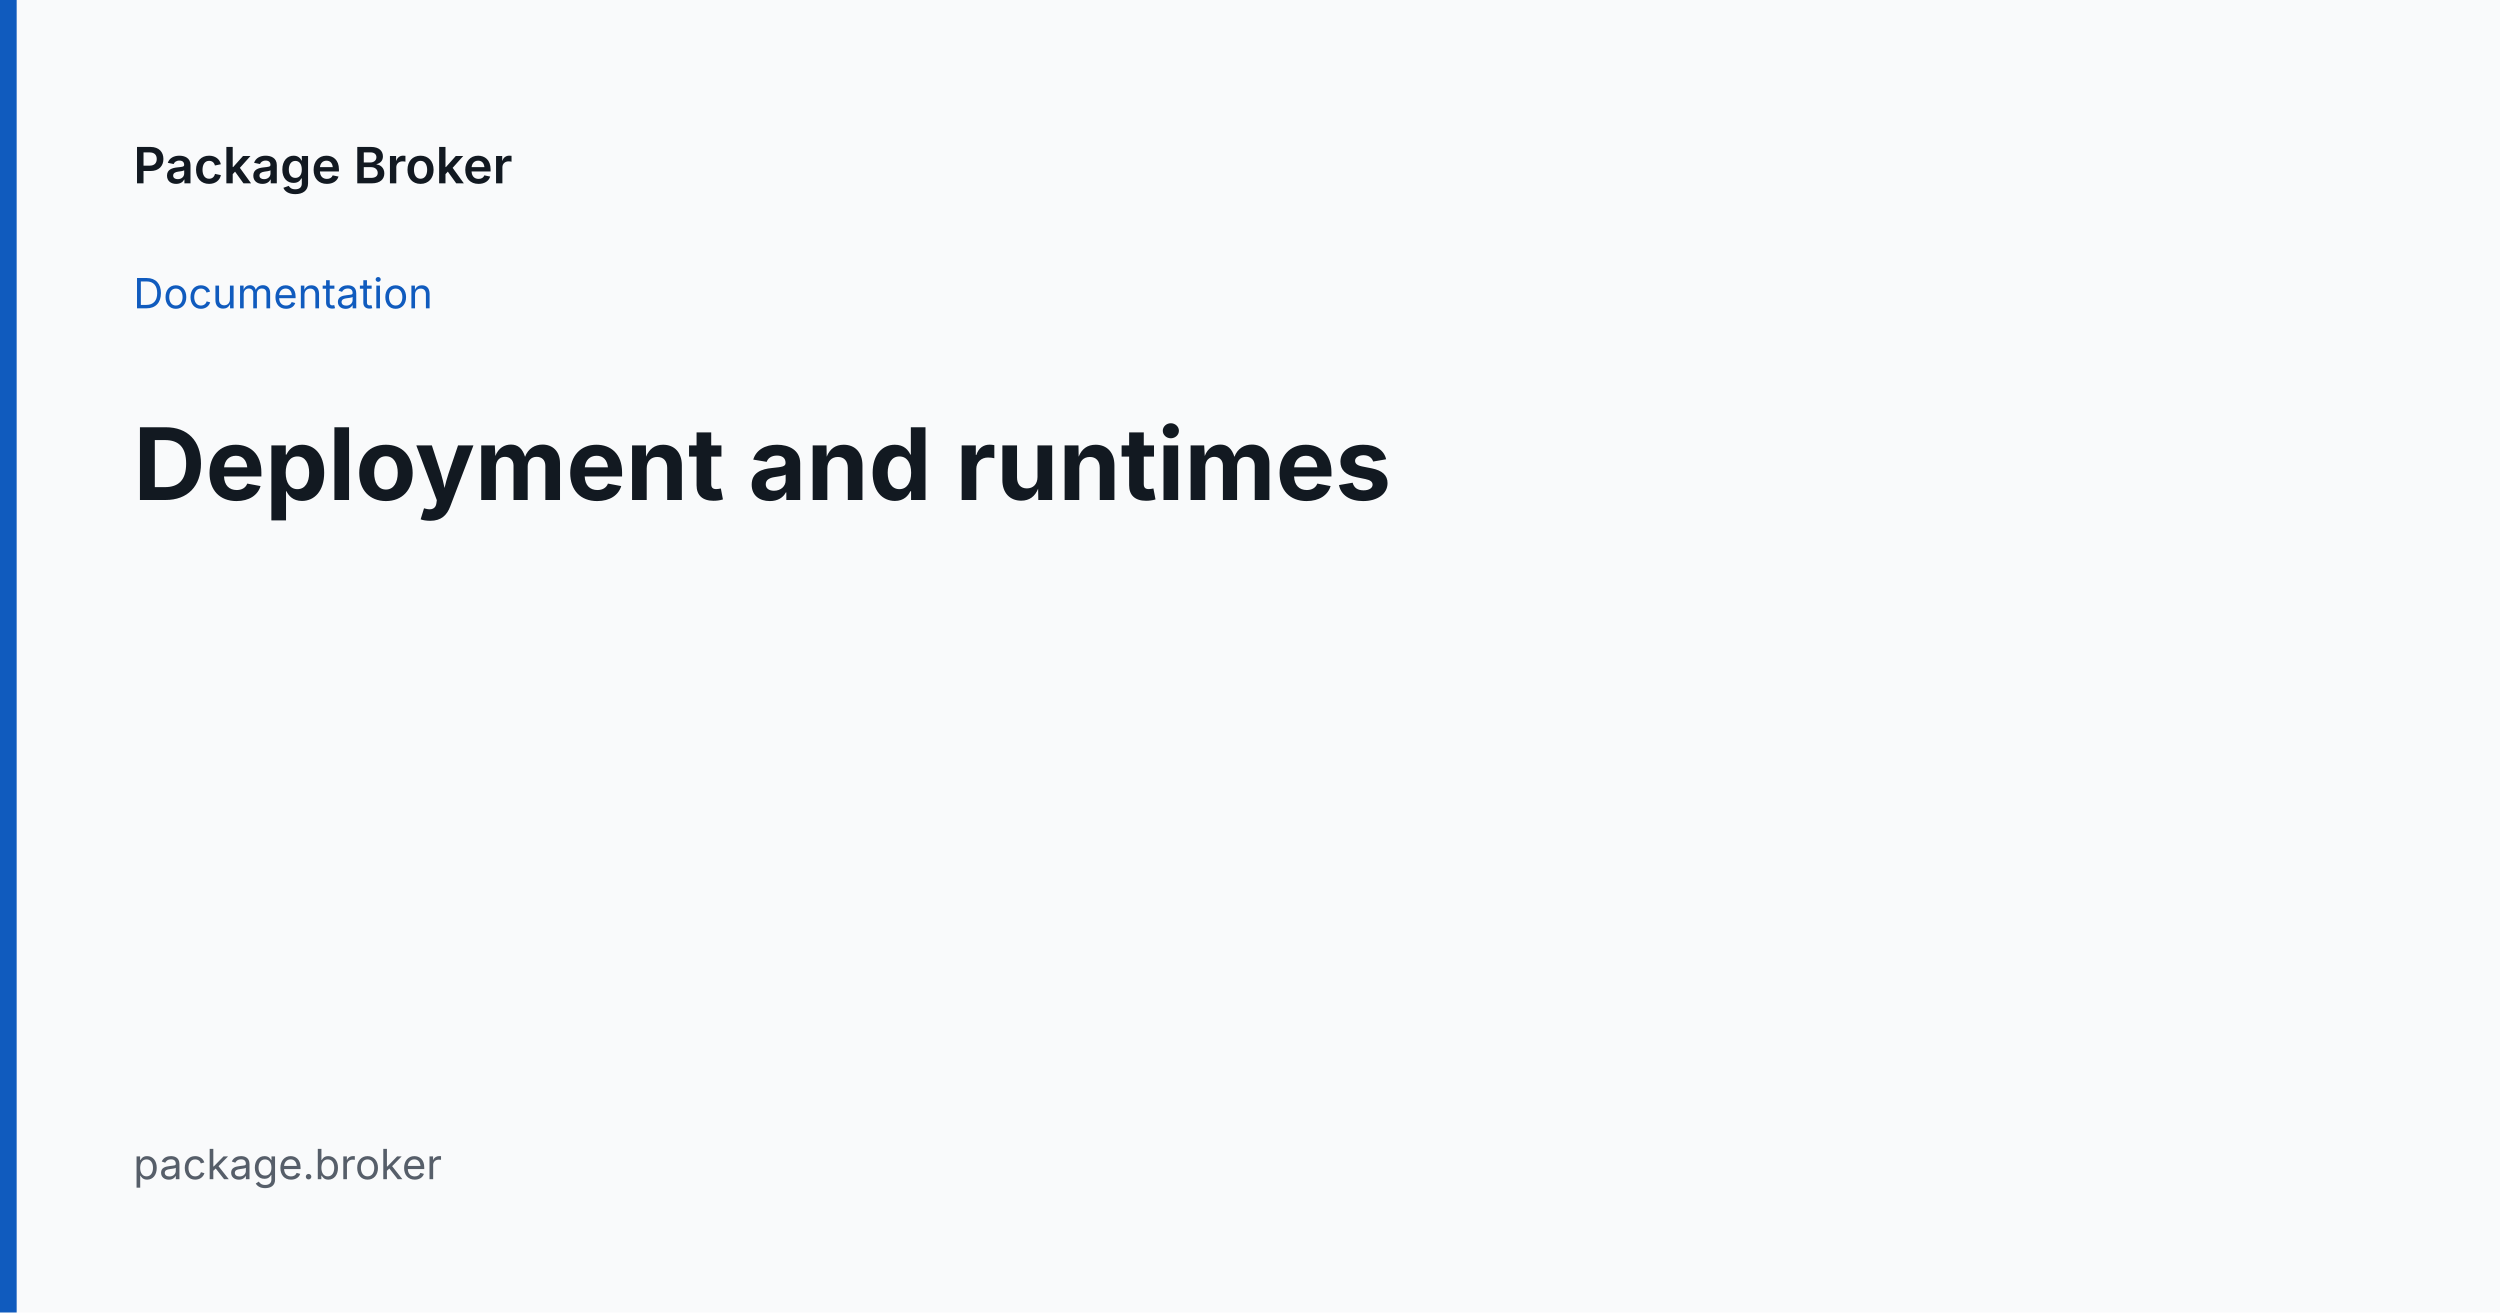
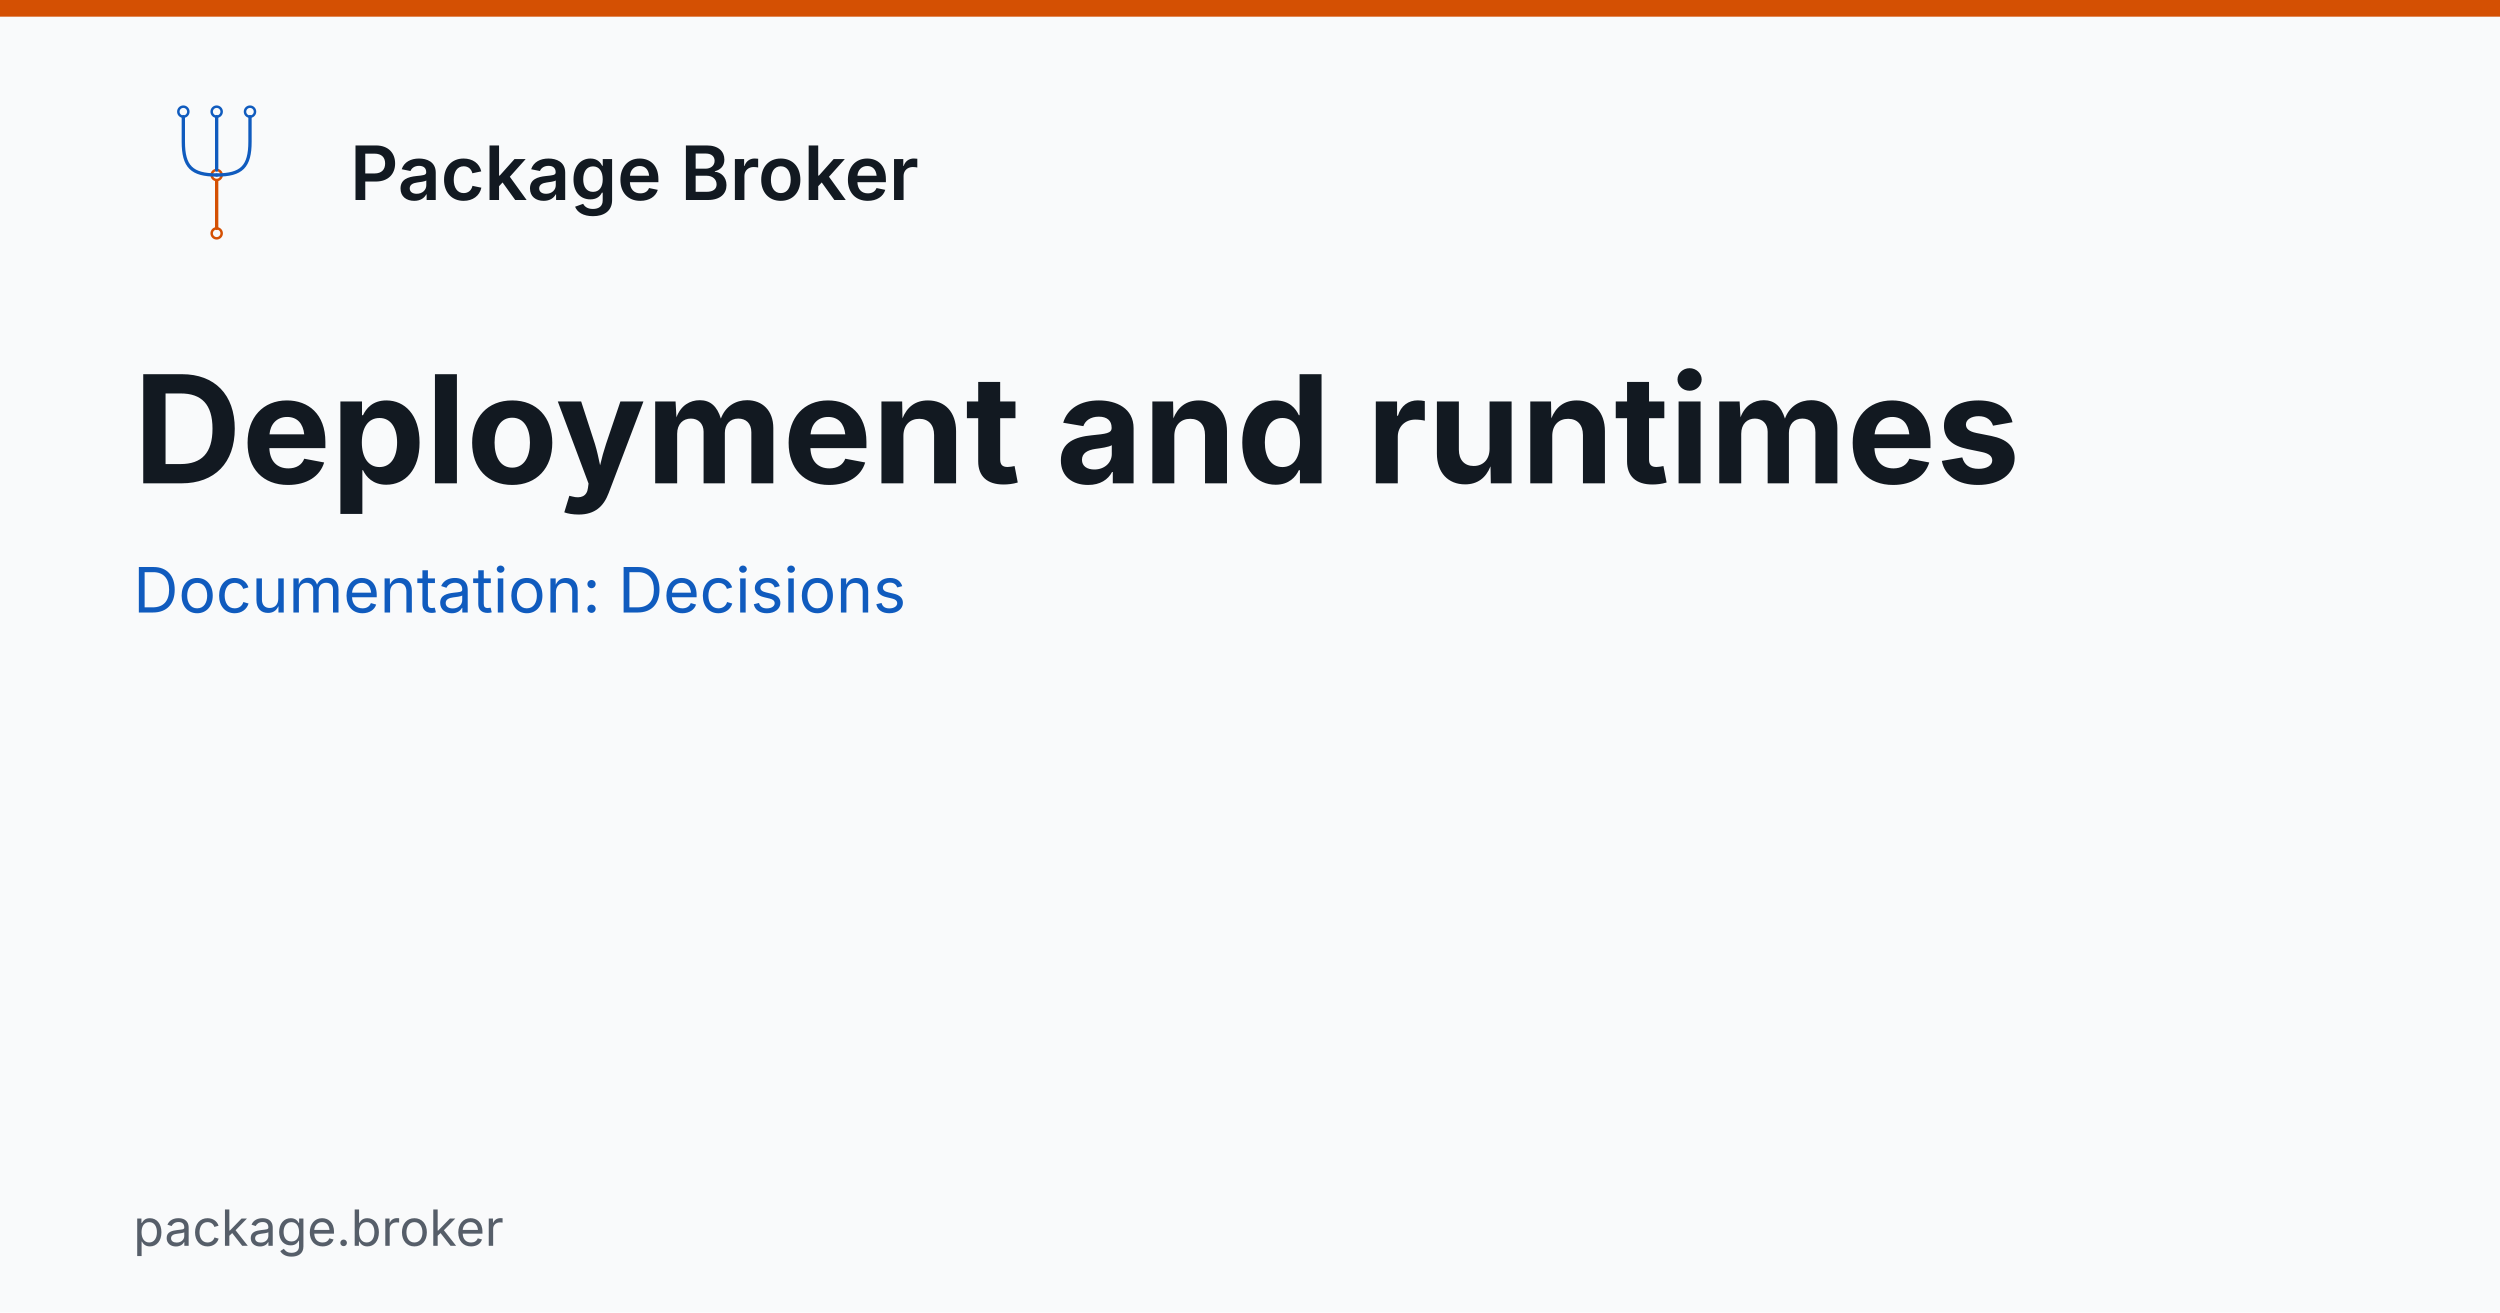
<svg xmlns="http://www.w3.org/2000/svg" width="1200" height="630" viewBox="0 0 1200 630" role="img" aria-labelledby="title description">
  <defs>
    <style>@font-face{font-family:Inter;src:url(inter-latin-wght-normal.woff2) format('woff2');font-weight:100 900}text{font-family:Inter,sans-serif}</style>
  </defs>
  <rect width="1200" height="630" fill="#f9fafb" />
-   <rect width="8" height="630" fill="#105bbe" />
-   <text x="64" y="88" font-size="24" font-weight="600" fill="#121921">Package Broker</text>
-   <text x="64" y="148" font-size="20" fill="#105bbe">Documentation</text>
-   <text x="64" y="240" font-size="48" font-weight="700" fill="#121921">
+   <rect width="1200" height="8" fill="#d45003" />
+   <svg x="64" y="40" width="80" height="80" viewBox="0 0 200 200" fill="none" aria-hidden="true">
+     <g>
+       <circle cx="100" cy="180" r="6" stroke="#d45003" stroke-width="3" fill="none" />
+       <path d="M100 174 L100 110" stroke="#d45003" stroke-width="4" stroke-linecap="round" />
+       <circle cx="100" cy="110" r="6" stroke="#d45003" stroke-width="3" fill="#f9fafb" />
+     </g>
+     <g>
+       <path d="M100 104 L100 40" stroke="#105bbe" stroke-width="4" stroke-linecap="round" />
+       <circle cx="100" cy="34" r="6" stroke="#105bbe" stroke-width="3" fill="none" />
+       <path d="M100 110 C70 110 60 100 60 70 L60 40" stroke="#105bbe" stroke-width="4" stroke-linecap="round" fill="none" />
+       <circle cx="60" cy="34" r="6" stroke="#105bbe" stroke-width="3" fill="none" />
+       <path d="M100 110 C130 110 140 100 140 70 L140 40" stroke="#105bbe" stroke-width="4" stroke-linecap="round" fill="none" />
+       <circle cx="140" cy="34" r="6" stroke="#105bbe" stroke-width="3" fill="none" />
+     </g>
+   </svg>
+   <text x="168" y="96" font-size="36" font-weight="600" fill="#121921">Package Broker</text>
+   <text data-role="headline" x="64" y="232" font-size="72" font-weight="700" fill="#121921">
    <tspan x="64" dy="0">Deployment and runtimes</tspan>
  </text>
-   <text x="64" y="566" font-size="20" fill="#565e69">package.broker</text>
+   <text data-role="support" x="64" y="294" font-size="30" fill="#105bbe">Documentation: Decisions</text>
+   <text x="64" y="598" font-size="24" fill="#565e69">package.broker</text>
</svg>
